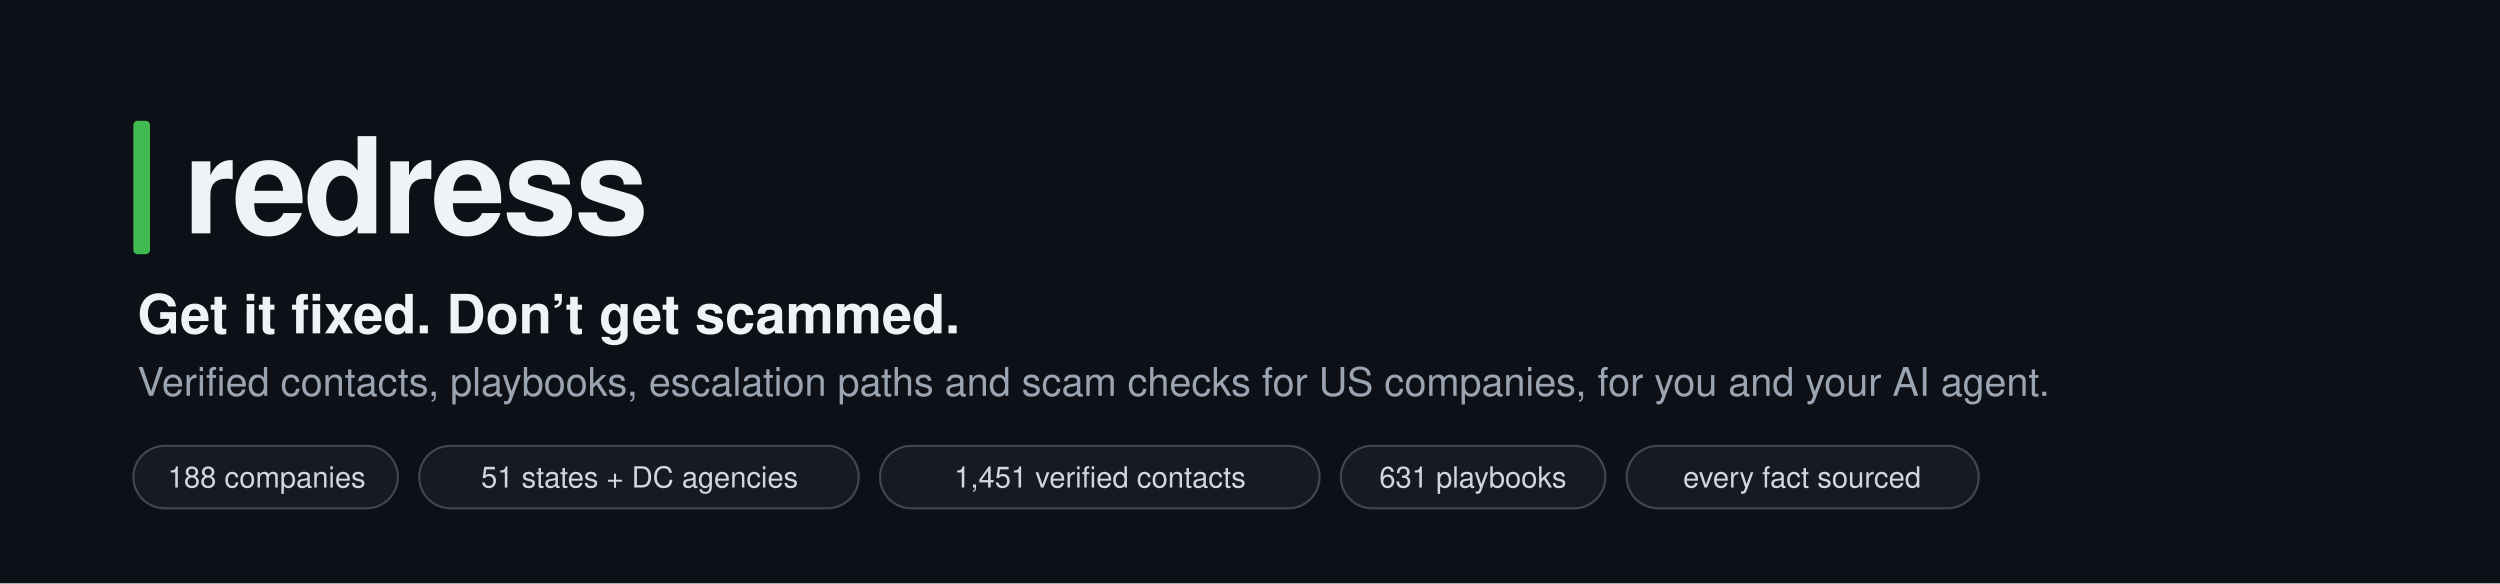
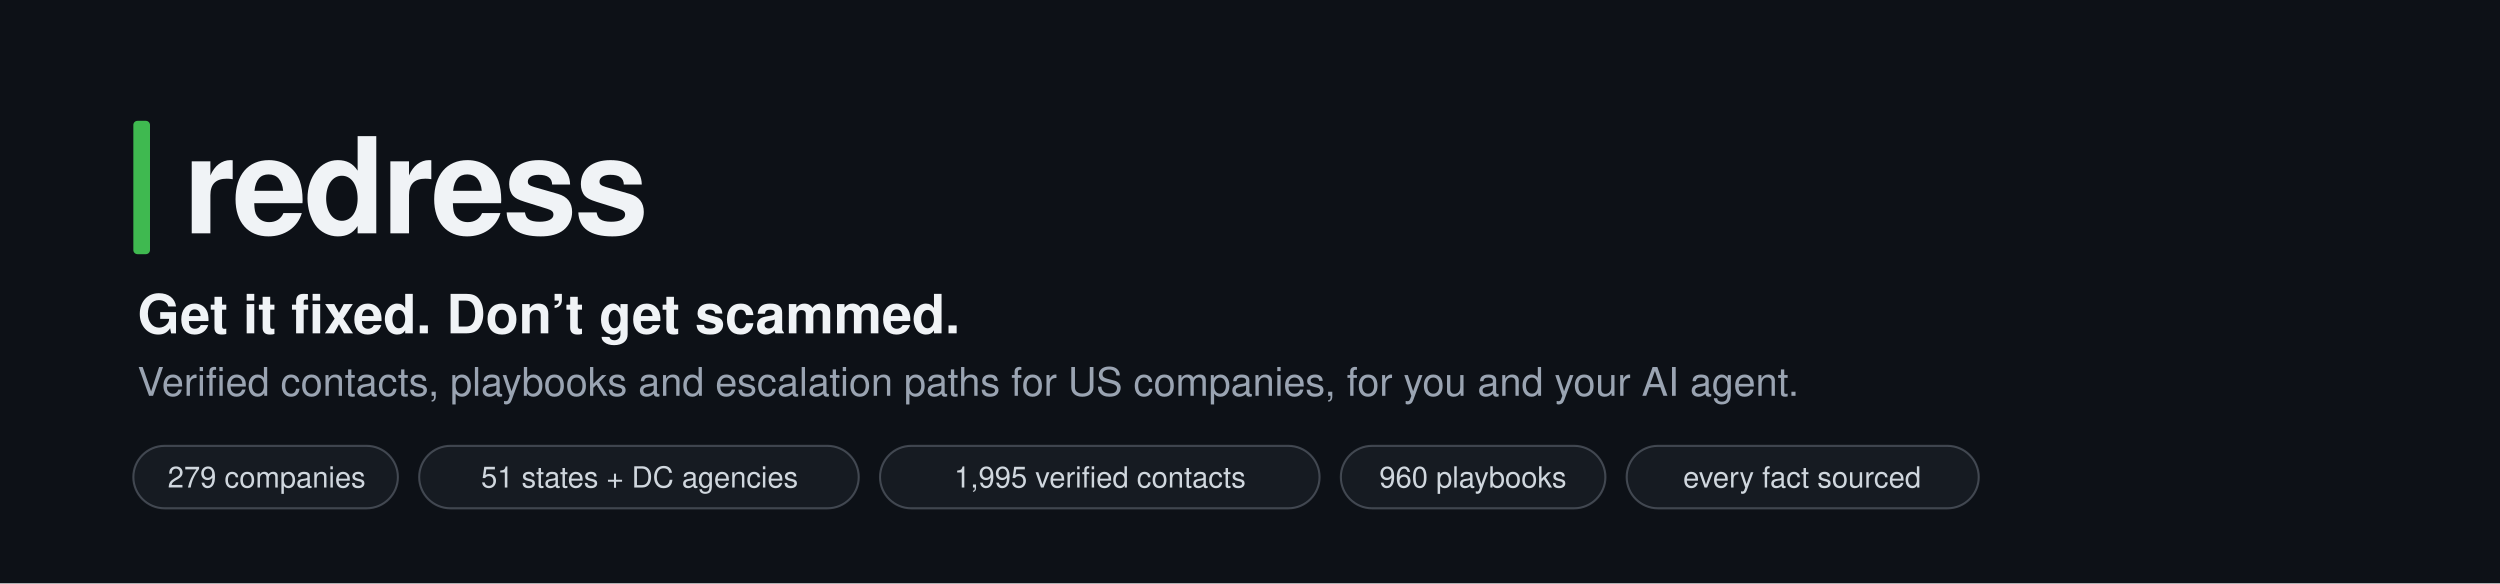
<svg xmlns="http://www.w3.org/2000/svg" width="1200" height="280" viewBox="0 0 1200 280" role="img" aria-label="redress: get it fixed, don't get scammed">
  <rect width="1200" height="280" fill="#0d1117" />
  <rect x="64" y="58" width="8" height="64" rx="2" fill="#3fb950" />
  <text x="88" y="112" font-family="-apple-system, BlinkMacSystemFont, 'Segoe UI', Helvetica, Arial, sans-serif" font-size="64" font-weight="700" letter-spacing="-1.5" fill="#f0f3f6">redress</text>
  <text x="66" y="160" font-family="-apple-system, BlinkMacSystemFont, 'Segoe UI', Helvetica, Arial, sans-serif" font-size="26" font-weight="600" fill="#f0f3f6">Get it fixed. Don’t get scammed.</text>
-   <text x="66" y="190" font-family="-apple-system, BlinkMacSystemFont, 'Segoe UI', Helvetica, Arial, sans-serif" font-size="19" fill="#9aa4b2">Verified contacts, playbooks, escalation paths and scam checks for US companies, for you and your AI agent.</text>
+   <text x="66" y="190" font-family="-apple-system, BlinkMacSystemFont, 'Segoe UI', Helvetica, Arial, sans-serif" font-size="19" fill="#9aa4b2">Verified contacts, playbooks and escalation paths for US companies, for you and your AI agent.</text>
  <rect x="64" y="214" rx="15" width="127" height="30" fill="#161b22" stroke="#9aa4b2" stroke-opacity="0.35" />
-   <text x="128" y="234" text-anchor="middle" font-family="-apple-system, BlinkMacSystemFont, 'Segoe UI', Helvetica, Arial, sans-serif" font-size="14" fill="#d0d7de">188 companies</text>
+   <text x="128" y="234" text-anchor="middle" font-family="-apple-system, BlinkMacSystemFont, 'Segoe UI', Helvetica, Arial, sans-serif" font-size="14" fill="#d0d7de">279 companies</text>
  <rect x="201.2" y="214" rx="15" width="211" height="30" fill="#161b22" stroke="#9aa4b2" stroke-opacity="0.35" />
  <text x="307" y="234" text-anchor="middle" font-family="-apple-system, BlinkMacSystemFont, 'Segoe UI', Helvetica, Arial, sans-serif" font-size="14" fill="#d0d7de">51 states + DC agencies</text>
  <rect x="422.4" y="214" rx="15" width="211" height="30" fill="#161b22" stroke="#9aa4b2" stroke-opacity="0.35" />
-   <text x="528" y="234" text-anchor="middle" font-family="-apple-system, BlinkMacSystemFont, 'Segoe UI', Helvetica, Arial, sans-serif" font-size="14" fill="#d0d7de">1,451 verified contacts</text>
+   <text x="528" y="234" text-anchor="middle" font-family="-apple-system, BlinkMacSystemFont, 'Segoe UI', Helvetica, Arial, sans-serif" font-size="14" fill="#d0d7de">1,995 verified contacts</text>
  <rect x="643.6" y="214" rx="15" width="127" height="30" fill="#161b22" stroke="#9aa4b2" stroke-opacity="0.35" />
-   <text x="707" y="234" text-anchor="middle" font-family="-apple-system, BlinkMacSystemFont, 'Segoe UI', Helvetica, Arial, sans-serif" font-size="14" fill="#d0d7de">631 playbooks</text>
+   <text x="707" y="234" text-anchor="middle" font-family="-apple-system, BlinkMacSystemFont, 'Segoe UI', Helvetica, Arial, sans-serif" font-size="14" fill="#d0d7de">960 playbooks</text>
  <rect x="780.8" y="214" rx="15" width="169" height="30" fill="#161b22" stroke="#9aa4b2" stroke-opacity="0.35" />
  <text x="865" y="234" text-anchor="middle" font-family="-apple-system, BlinkMacSystemFont, 'Segoe UI', Helvetica, Arial, sans-serif" font-size="14" fill="#d0d7de">every fact sourced</text>
</svg>
